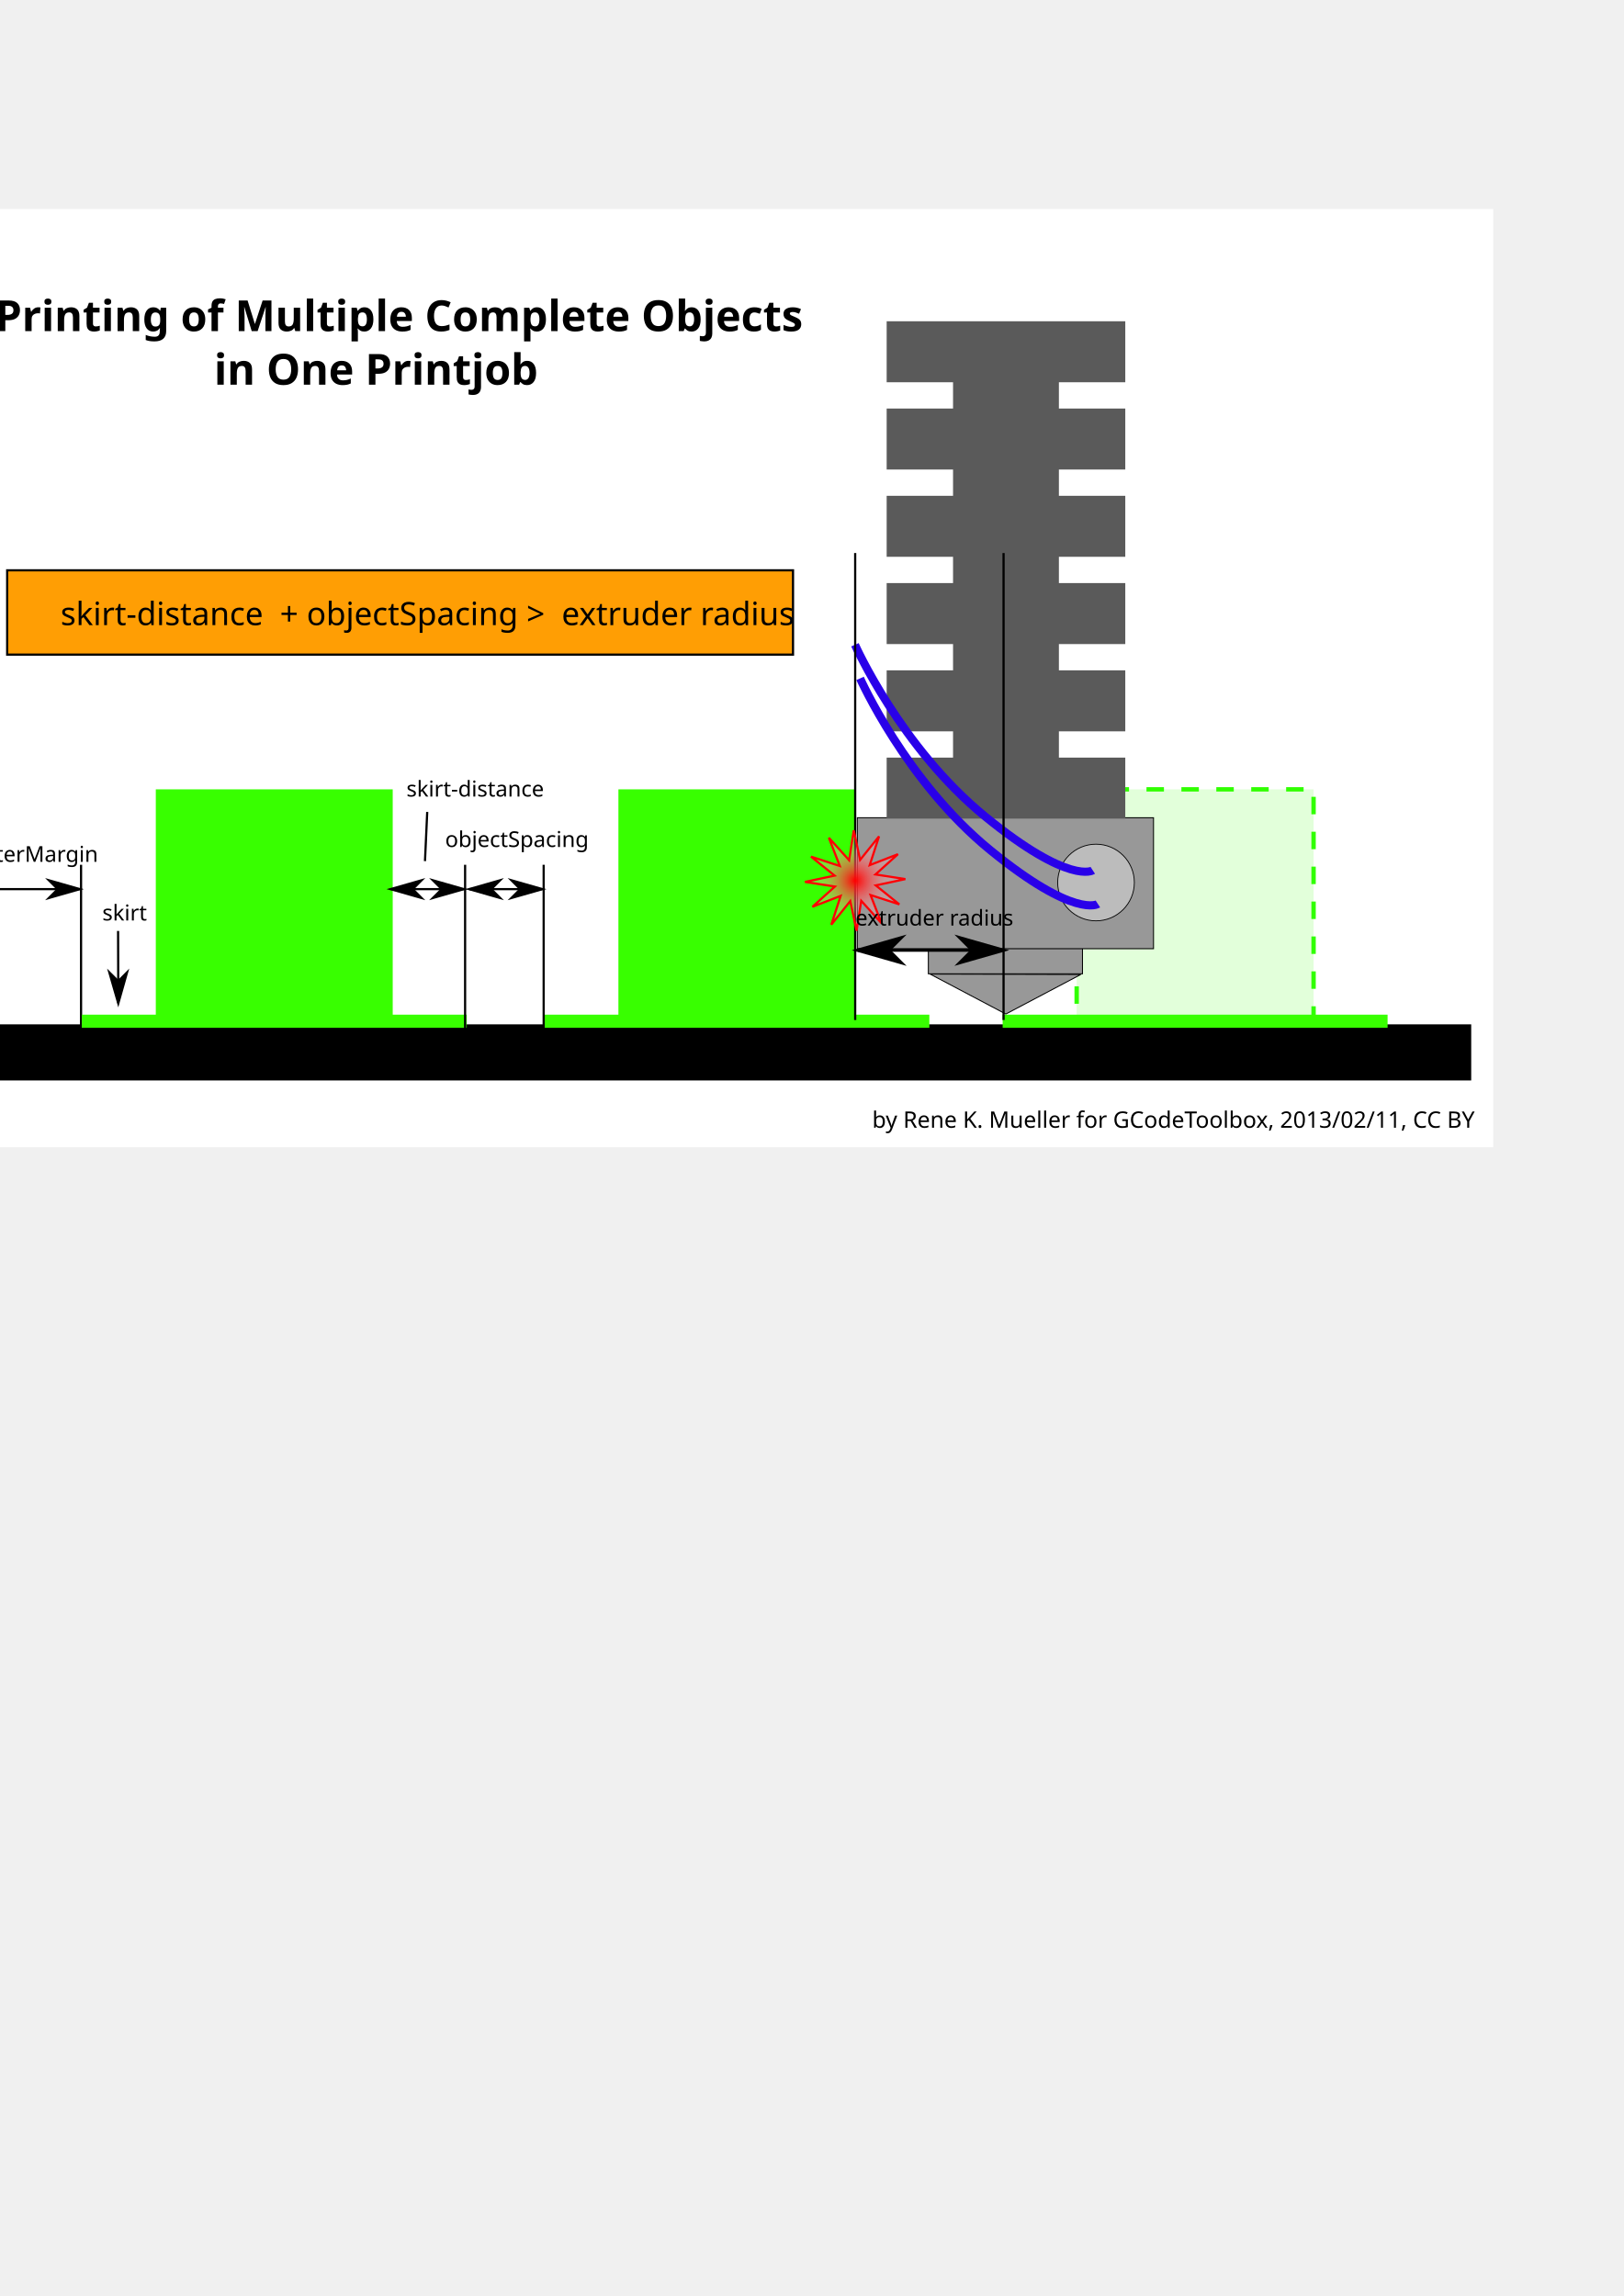
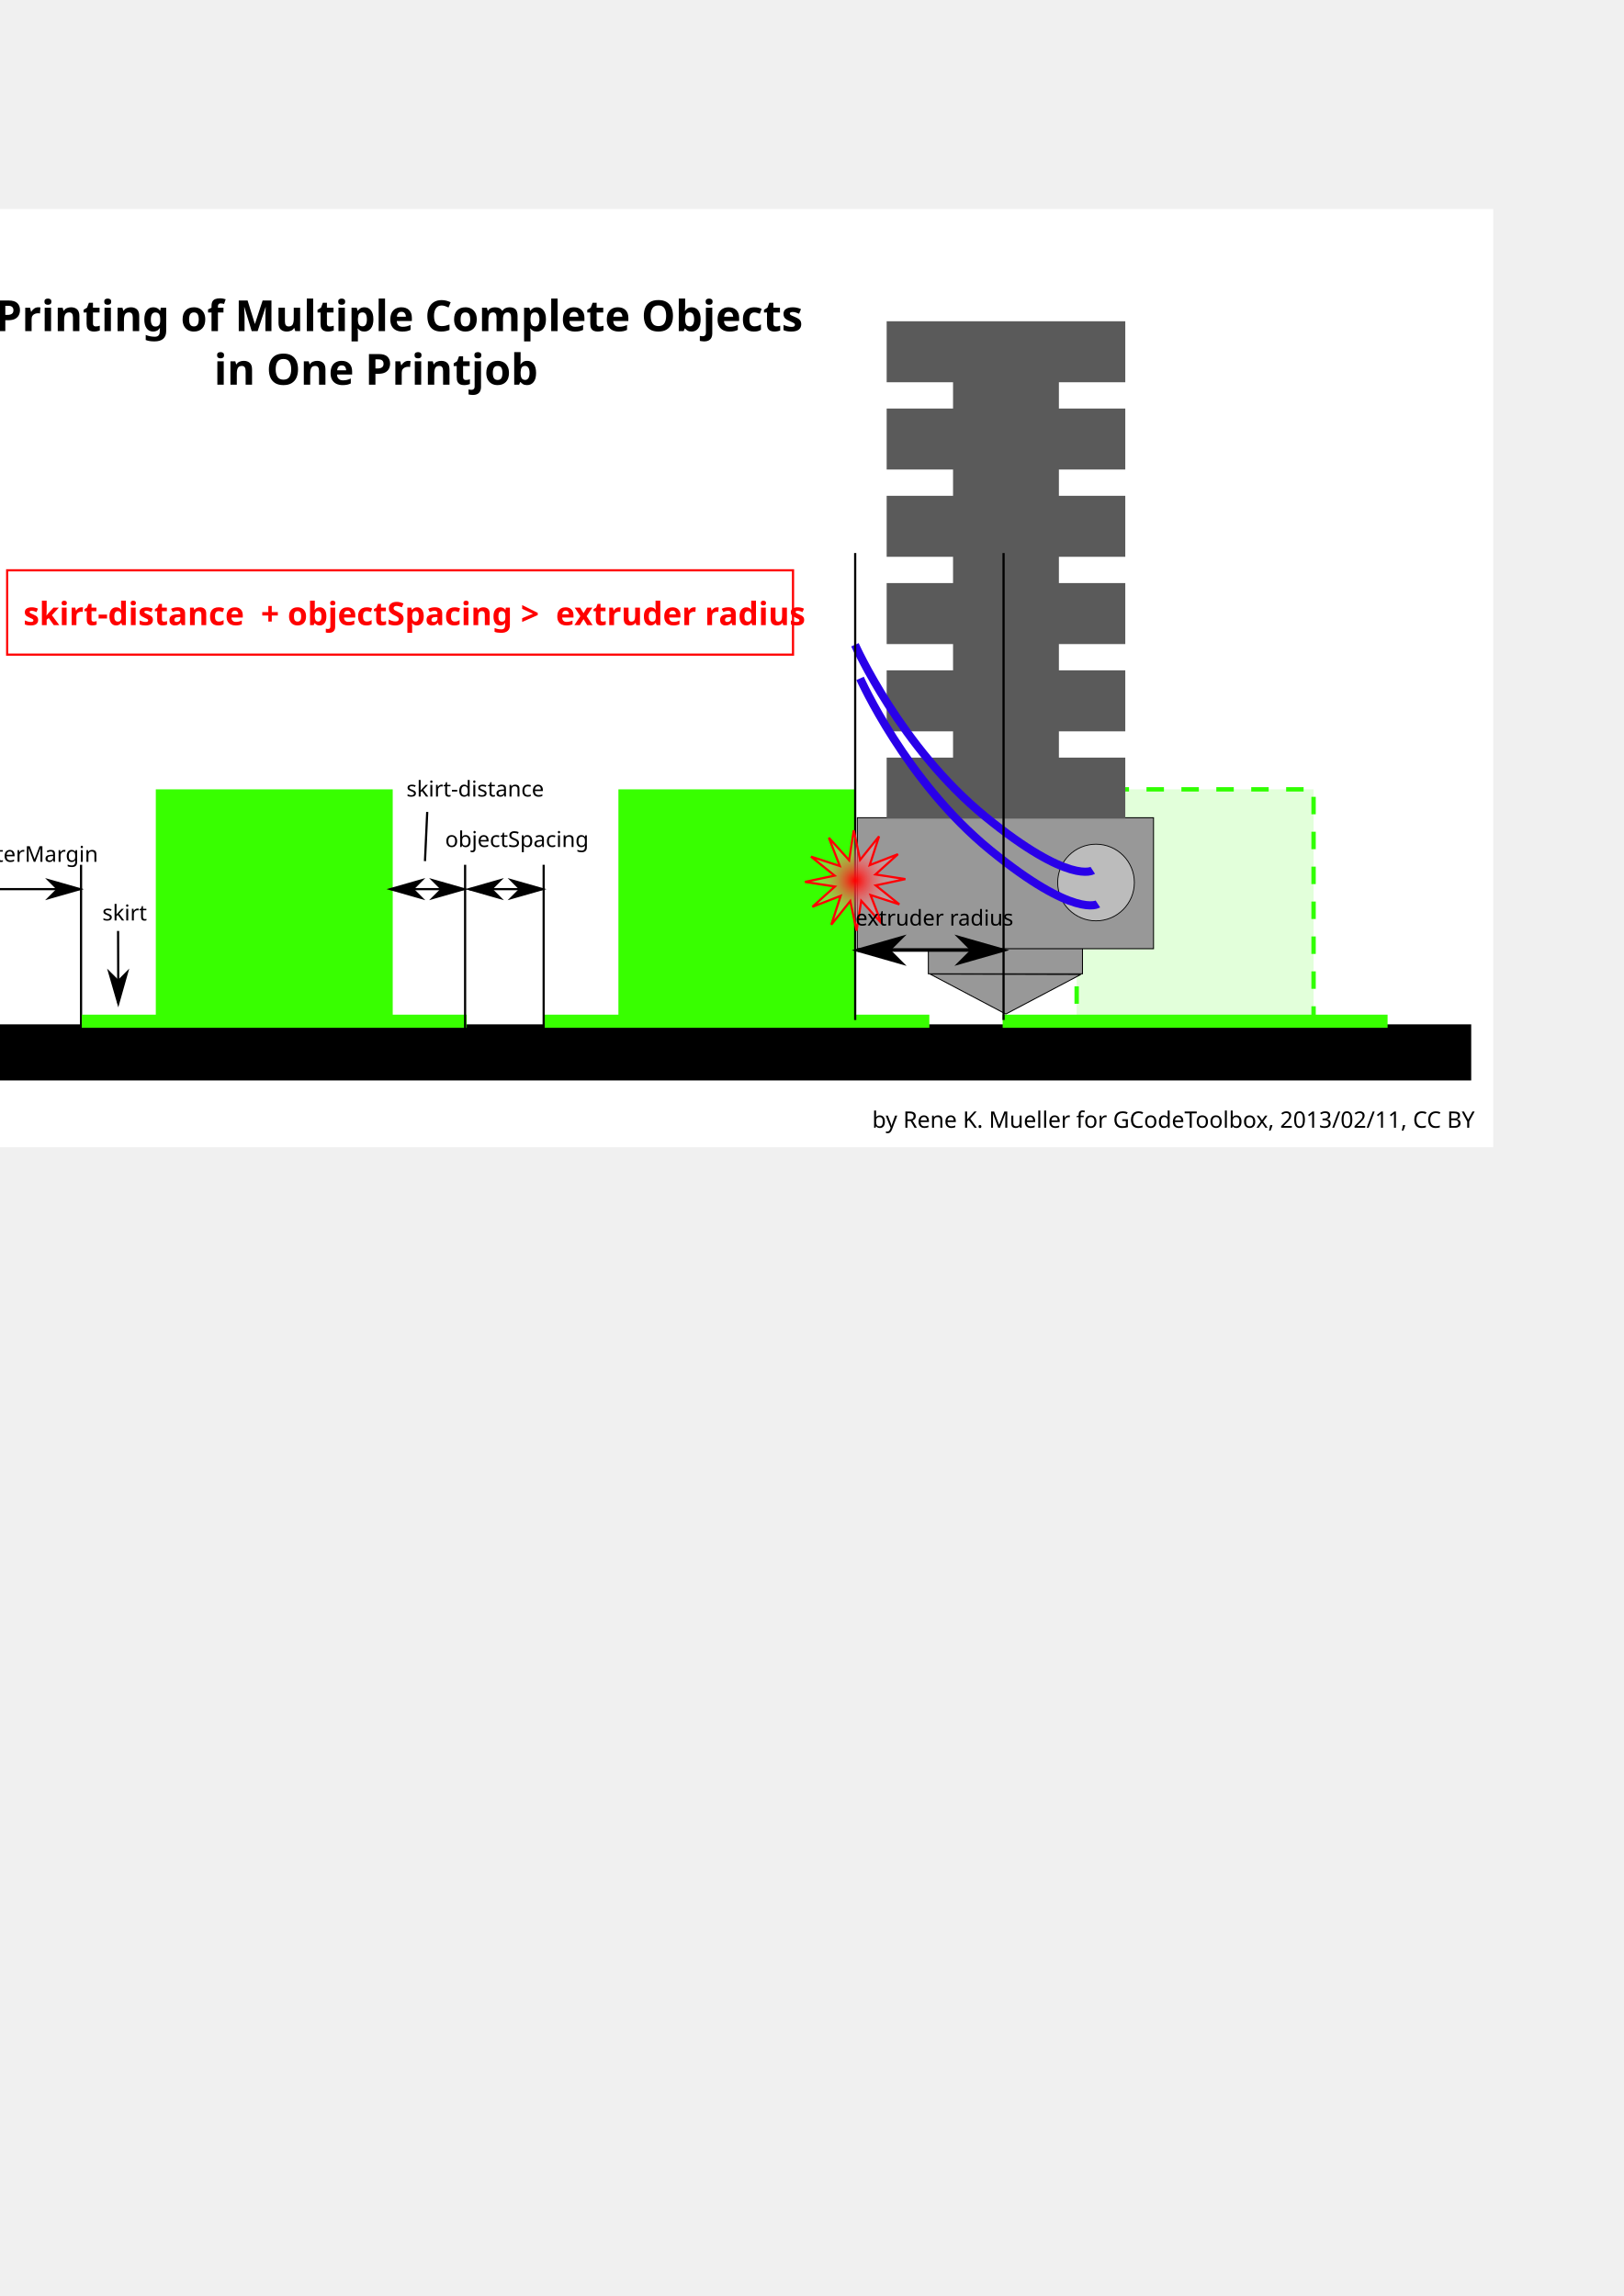
<svg xmlns="http://www.w3.org/2000/svg" xmlns:xlink="http://www.w3.org/1999/xlink" width="744.094" height="1052.362" id="svg6416" version="1.1">
  <defs id="defs6418">
    <linearGradient id="linearGradient7558">
      <stop style="stop-color:#ff0000;stop-opacity:1;" offset="0" id="stop7560" />
      <stop style="stop-color:#ffffff;stop-opacity:0;" offset="1" id="stop7562" />
    </linearGradient>
    <marker orient="auto" refY="0.0" refX="0.0" id="Arrow1Lend" style="overflow:visible;">
      <path id="path3884" d="M 0.0,0.0 L 5.0,-5.0 L -12.5,0.0 L 5.0,5.0 L 0.0,0.0 z " style="fill-rule:evenodd;stroke:#000000;stroke-width:1.0pt;marker-start:none;" transform="scale(0.8) rotate(180) translate(12.5,0)" />
    </marker>
    <marker orient="auto" refY="0.0" refX="0.0" id="Arrow1Lstart" style="overflow:visible">
      <path id="path3881" d="M 0.0,0.0 L 5.0,-5.0 L -12.5,0.0 L 5.0,5.0 L 0.0,0.0 z " style="fill-rule:evenodd;stroke:#000000;stroke-width:1.0pt;marker-start:none" transform="scale(0.8) translate(12.5,0)" />
    </marker>
    <radialGradient xlink:href="#linearGradient7558" id="radialGradient7564" cx="382.86" cy="360.501" fx="382.86" fy="360.501" r="23.499" gradientUnits="userSpaceOnUse" />
  </defs>
  <g id="layer1">
    <rect style="fill:#ffffff;fill-opacity:1;stroke:none" id="rect7568" width="723.515" height="430.014" x="-39.19" y="95.805" />
    <rect style="fill:#38ff00;fill-opacity:0.146;stroke:#30ff00;opacity:1;stroke-opacity:1;stroke-width:2;stroke-miterlimit:4;stroke-dasharray:8,8;stroke-dashoffset:0" id="rect7566" width="108.571" height="108.571" x="493.4" y="361.791" />
    <g id="g3907" transform="translate(0,220)">
      <path id="path7385" d="m 426.217,226.461 34.721,18.318 34.348,-18.121 z" style="fill:#989898;fill-opacity:1;stroke:#000000;stroke-width:0.436;stroke-linecap:butt;stroke-linejoin:miter;stroke-miterlimit:4;stroke-opacity:1;stroke-dasharray:none" />
      <rect y="213.968" x="425.436" height="12.372" width="70.632" id="rect7387" style="fill:#989898;fill-opacity:1;stroke:#000000;stroke-width:0.436;stroke-miterlimit:4;stroke-opacity:1;stroke-dasharray:none" />
      <rect y="154.804" x="392.882" height="60.036" width="135.739" id="rect7389" style="fill:#989898;fill-opacity:1;stroke:#000000;stroke-width:0.436;stroke-linecap:round;stroke-linejoin:miter;stroke-miterlimit:4;stroke-opacity:1;stroke-dasharray:none;stroke-dashoffset:0" />
      <path transform="matrix(0.3745705,0,0,0.3745705,368.9284,151.22)" d="m 402.887,88.844 c 0,25.9 -20.996,46.897 -46.897,46.897 -25.9,0 -46.897,-20.996 -46.897,-46.897 0,-25.9 20.996,-46.897 46.897,-46.897 25.9,0 46.897,20.996 46.897,46.897 z" id="path7391" style="fill:#bcbcbc;fill-opacity:1;stroke:#000000;stroke-width:1;stroke-linecap:round;stroke-linejoin:miter;stroke-miterlimit:4;stroke-opacity:1;stroke-dasharray:none;stroke-dashoffset:0" />
      <g transform="translate(0,10)" id="g4024">
        <rect style="fill:#5a5a5a;fill-opacity:1;stroke:none" id="rect3889" width="48.51" height="224.462" x="436.753" y="-82.283" />
        <rect style="fill:#5a5a5a;fill-opacity:1;stroke:none" id="rect3891" width="109.353" height="27.955" x="406.331" y="-82.75" />
        <rect y="-42.75" x="406.331" height="27.955" width="109.353" id="rect4014" style="fill:#5a5a5a;fill-opacity:1;stroke:none" />
        <rect style="fill:#5a5a5a;fill-opacity:1;stroke:none" id="rect4016" width="109.353" height="27.955" x="406.331" y="-2.75" />
        <rect y="37.25" x="406.331" height="27.955" width="109.353" id="rect4018" style="fill:#5a5a5a;fill-opacity:1;stroke:none" />
        <rect style="fill:#5a5a5a;fill-opacity:1;stroke:none" id="rect4020" width="109.353" height="27.955" x="406.331" y="77.25" />
        <rect y="117.25" x="406.331" height="27.955" width="109.353" id="rect4022" style="fill:#5a5a5a;fill-opacity:1;stroke:none" />
      </g>
      <g transform="matrix(0.8943852,0.4472975,-0.4472975,0.8943852,135.4344,-204.5169)" id="g3903">
        <path id="path7414" d="m 498.279,179.521 c 0,0 -6.388,10.905 -55.094,0 -48.706,-10.905 -88.629,-43.729 -88.629,-43.729" style="fill:none;stroke:#2900e9;stroke-width:3.746;stroke-linecap:butt;stroke-linejoin:miter;stroke-miterlimit:4;stroke-opacity:1;stroke-dasharray:none" />
        <path style="fill:none;stroke:#2900e9;stroke-width:3.746;stroke-linecap:butt;stroke-linejoin:miter;stroke-miterlimit:4;stroke-opacity:1;stroke-dasharray:none" d="m 507.269,192.256 c 0,0 -6.388,10.905 -55.094,0 -48.706,-10.905 -88.629,-43.729 -88.629,-43.729" id="path7416" />
      </g>
    </g>
    <rect style="fill:#000000;fill-opacity:1;stroke:none" id="rect6424" width="697.57" height="25.714" x="-23.357" y="469.505" />
    <rect style="fill:#38ff00;fill-opacity:1;stroke:none" id="rect6934" width="108.571" height="108.571" x="71.4" y="361.791" />
    <path style="fill:none;stroke:#000000;stroke-width:1px;stroke-linecap:butt;stroke-linejoin:miter;stroke-opacity:1" d="m -22.857,475.219 0,-78.852" id="path6936" />
    <path style="fill:none;stroke:#000000;stroke-width:1px;stroke-linecap:butt;stroke-linejoin:miter;stroke-opacity:1;marker-start:url(#Arrow1Lstart);marker-end:url(#Arrow1Lend)" d="m -22.916,407.53 59.413,0" id="path6951" />
    <text xml:space="preserve" style="font-size:10px;font-style:normal;font-variant:normal;font-weight:normal;font-stretch:normal;text-align:start;line-height:125%;letter-spacing:0px;word-spacing:0px;writing-mode:lr-tb;text-anchor:start;fill:#000000;fill-opacity:1;stroke:none;font-family:Sans;-inkscape-font-specification:Sans" x="-21.085" y="395.003" id="text7323">
      <tspan id="tspan7325" x="-21.085" y="395.003">printerMargin</tspan>
    </text>
    <path id="path7327" d="m 37.143,475.219 0,-78.852" style="fill:none;stroke:#000000;stroke-width:1px;stroke-linecap:butt;stroke-linejoin:miter;stroke-opacity:1" />
    <rect y="465.067" x="37.486" height="6.024" width="176.401" id="rect7329" style="fill:#38ff00;fill-opacity:1;stroke:none" />
    <text id="text7331" y="421.889" x="46.885" style="font-size:10px;font-style:normal;font-variant:normal;font-weight:normal;font-stretch:normal;text-align:start;line-height:125%;letter-spacing:0px;word-spacing:0px;writing-mode:lr-tb;text-anchor:start;fill:#000000;fill-opacity:1;stroke:none;font-family:Sans;-inkscape-font-specification:Sans" xml:space="preserve">
      <tspan y="421.889" x="46.885" id="tspan7333">skirt</tspan>
    </text>
    <text xml:space="preserve" style="font-size:10px;font-style:normal;font-variant:normal;font-weight:normal;font-stretch:normal;text-align:start;line-height:125%;letter-spacing:0px;word-spacing:0px;writing-mode:lr-tb;text-anchor:start;fill:#000000;fill-opacity:1;stroke:none;font-family:Sans;-inkscape-font-specification:Sans" x="186.258" y="365.084" id="text7335">
      <tspan id="tspan7337" x="186.258" y="365.084">skirt-distance</tspan>
    </text>
    <path id="path7339" d="m 179.084,407.53 33.388,0" style="fill:none;stroke:#000000;stroke-width:1;stroke-linecap:butt;stroke-linejoin:miter;stroke-miterlimit:4;stroke-opacity:1;stroke-dasharray:none;marker-start:url(#Arrow1Lstart);marker-end:url(#Arrow1Lend)" />
    <path style="fill:none;stroke:#000000;stroke-width:1px;stroke-linecap:butt;stroke-linejoin:miter;stroke-opacity:1" d="m 194.756,394.689 1.029,-22.541" id="path7341" />
    <rect y="361.791" x="283.4" height="108.571" width="108.571" id="rect7345" style="fill:#38ff00;fill-opacity:1;stroke:none" />
    <rect style="fill:#38ff00;fill-opacity:1;stroke:none" id="rect7347" width="176.401" height="6.024" x="249.486" y="465.067" />
    <path style="fill:none;stroke:#000000;stroke-width:1px;stroke-linecap:butt;stroke-linejoin:miter;stroke-opacity:1" d="m 213.143,475.219 0,-78.852" id="path7349" />
    <path id="path7351" d="m 249.143,475.219 0,-78.852" style="fill:none;stroke:#000000;stroke-width:1px;stroke-linecap:butt;stroke-linejoin:miter;stroke-opacity:1" />
    <path style="fill:none;stroke:#000000;stroke-width:1;stroke-linecap:butt;stroke-linejoin:miter;stroke-miterlimit:4;stroke-opacity:1;stroke-dasharray:none;marker-start:url(#Arrow1Lstart);marker-end:url(#Arrow1Lend)" d="m 215.084,407.53 33.388,0" id="path7353" />
    <path style="fill:none;stroke:#000000;stroke-width:1px;stroke-linecap:butt;stroke-linejoin:miter;stroke-opacity:1;marker-end:url(#Arrow1Lend)" d="m 54.114,426.705 0.091,33.071" id="path7366" />
    <text id="text7368" y="388.213" x="203.993" style="font-size:10px;font-style:normal;font-variant:normal;font-weight:normal;font-stretch:normal;text-align:start;line-height:125%;letter-spacing:0px;word-spacing:0px;writing-mode:lr-tb;text-anchor:start;fill:#000000;fill-opacity:1;stroke:none;font-family:Sans;-inkscape-font-specification:Sans" xml:space="preserve">
      <tspan y="388.213" x="203.993" id="tspan7370">objectSpacing</tspan>
    </text>
    <rect y="465.067" x="459.486" height="6.024" width="176.401" id="rect7460" style="fill:#38ff00;fill-opacity:1;stroke:none" />
    <path style="fill:none;stroke:#000000;stroke-width:1px;stroke-linecap:butt;stroke-linejoin:miter;stroke-opacity:1" d="m 391.904,467.521 0,-214.04" id="path7475" />
    <path id="path7488" d="m 459.904,467.521 0,-214.04" style="fill:none;stroke:#000000;stroke-width:1px;stroke-linecap:butt;stroke-linejoin:miter;stroke-opacity:1" />
    <path id="path7490" d="m 393.084,435.53 66.673,0" style="fill:none;stroke:#000000;stroke-width:1.413;stroke-linecap:butt;stroke-linejoin:miter;stroke-miterlimit:4;stroke-opacity:1;stroke-dasharray:none;marker-start:url(#Arrow1Lstart);marker-end:url(#Arrow1Lend)" />
-     <rect style="fill:#ff9e04;fill-opacity:1;stroke:#000000;stroke-opacity:1" id="rect4050" width="360.127" height="38.644" x="3.289" y="261.399" />
-     <text xml:space="preserve" style="font-size:14.731px;font-style:normal;font-variant:normal;font-weight:normal;font-stretch:normal;text-align:start;line-height:125%;letter-spacing:0px;word-spacing:0px;writing-mode:lr-tb;text-anchor:start;fill:#000000;fill-opacity:1;stroke:none;font-family:Sans;-inkscape-font-specification:Sans" x="27.756" y="286.534" id="text7496">
-       <tspan x="27.756" y="286.534" id="tspan7502">skirt-distance  + objectSpacing &gt;  extruder radius</tspan>
+     <rect style="fill:#ffffff;fill-opacity:1;stroke:#ff0000;stroke-opacity:1" id="rect4050" width="360.127" height="38.644" x="3.289" y="261.399" />
+     <text xml:space="preserve" style="font-size:14.731px;font-style:normal;font-variant:normal;font-weight:bold;font-stretch:normal;text-align:start;line-height:125%;letter-spacing:0px;word-spacing:0px;writing-mode:lr-tb;text-anchor:start;fill:#ff0000;fill-opacity:1;stroke:none;font-family:Sans;-inkscape-font-specification:Sans Bold" x="10.723" y="286.534" id="text7496">
+       <tspan x="10.723" y="286.534" id="tspan7502">skirt-distance  + objectSpacing &gt;  extruder radius</tspan>
    </text>
    <path style="fill:url(#radialGradient7564);fill-opacity:1;stroke:#ff0005;stroke-opacity:1" id="path7528" d="m 394.919,380.096 -9.288,-10.304 -2.126,13.708 -2.891,-13.567 -8.695,10.809 4.28,-13.195 -12.935,5.013 10.304,-9.287 -13.708,-2.126 13.567,-2.891 -10.809,-8.695 13.195,4.28 -5.013,-12.935 9.287,10.304 2.126,-13.708 2.891,13.567 8.695,-10.809 -4.28,13.195 12.935,-5.013 -10.304,9.287 13.708,2.126 -13.567,2.891 10.809,8.695 -13.195,-4.28 z" transform="translate(9.04394,43.07323)" />
    <text xml:space="preserve" style="font-size:10px;font-style:normal;font-variant:normal;font-weight:normal;font-stretch:normal;text-align:start;line-height:125%;letter-spacing:0px;word-spacing:0px;writing-mode:lr-tb;text-anchor:start;fill:#000000;fill-opacity:1;stroke:none;font-family:Sans;-inkscape-font-specification:Sans" x="391.993" y="424.213" id="text7492">
      <tspan id="tspan7494" x="391.993" y="424.213">extruder radius</tspan>
    </text>
    <text xml:space="preserve" style="font-size:19.637px;font-style:normal;font-variant:normal;font-weight:bold;font-stretch:normal;text-align:center;line-height:125%;letter-spacing:0px;word-spacing:0px;writing-mode:lr-tb;text-anchor:middle;fill:#000000;fill-opacity:1;stroke:none;font-family:Sans;-inkscape-font-specification:Sans Bold" x="185.08" y="151.761" id="text7570">
      <tspan x="187.803" y="151.761" id="tspan7580">3D Printing of Multiple Complete Objects </tspan>
      <tspan x="185.08" y="176.307" id="tspan7578">in One Printjob</tspan>
    </text>
    <text xml:space="preserve" style="font-size:10.408px;font-style:normal;font-weight:normal;line-height:125%;letter-spacing:0px;word-spacing:0px;fill:#000000;fill-opacity:1;stroke:none;font-family:Sans" x="399.689" y="516.903" id="text7574">
      <tspan id="tspan7576" x="399.689" y="516.903">by Rene K. Mueller for GCodeToolbox, 2013/02/11, CC BY</tspan>
    </text>
  </g>
</svg>
